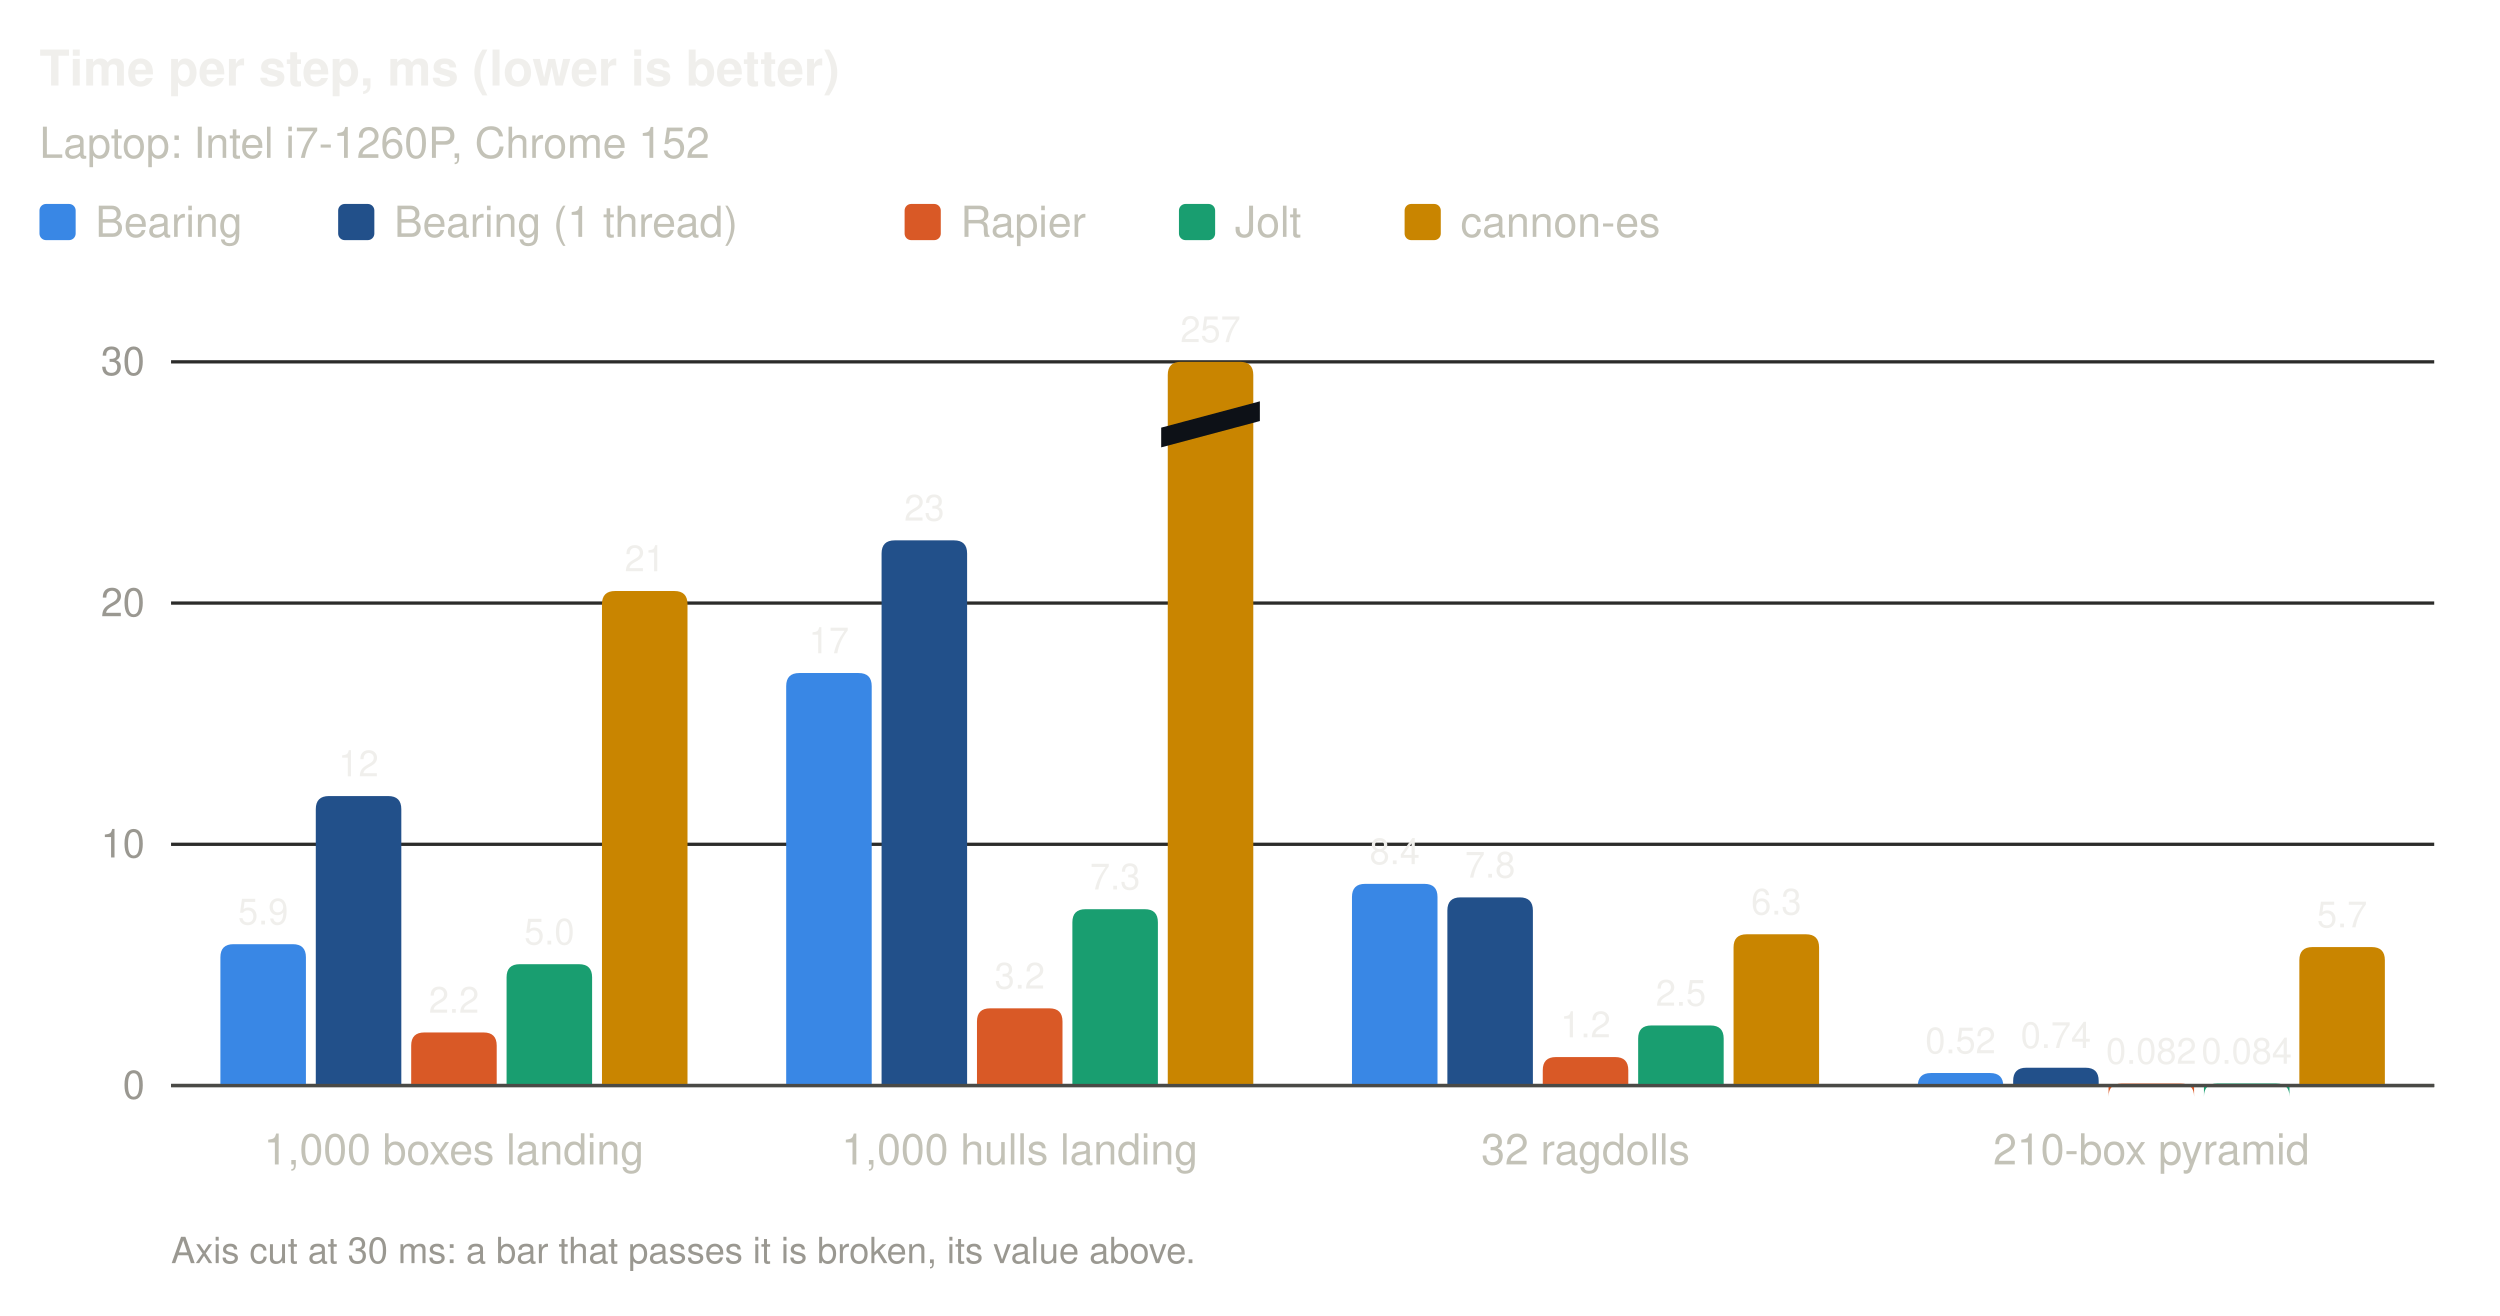
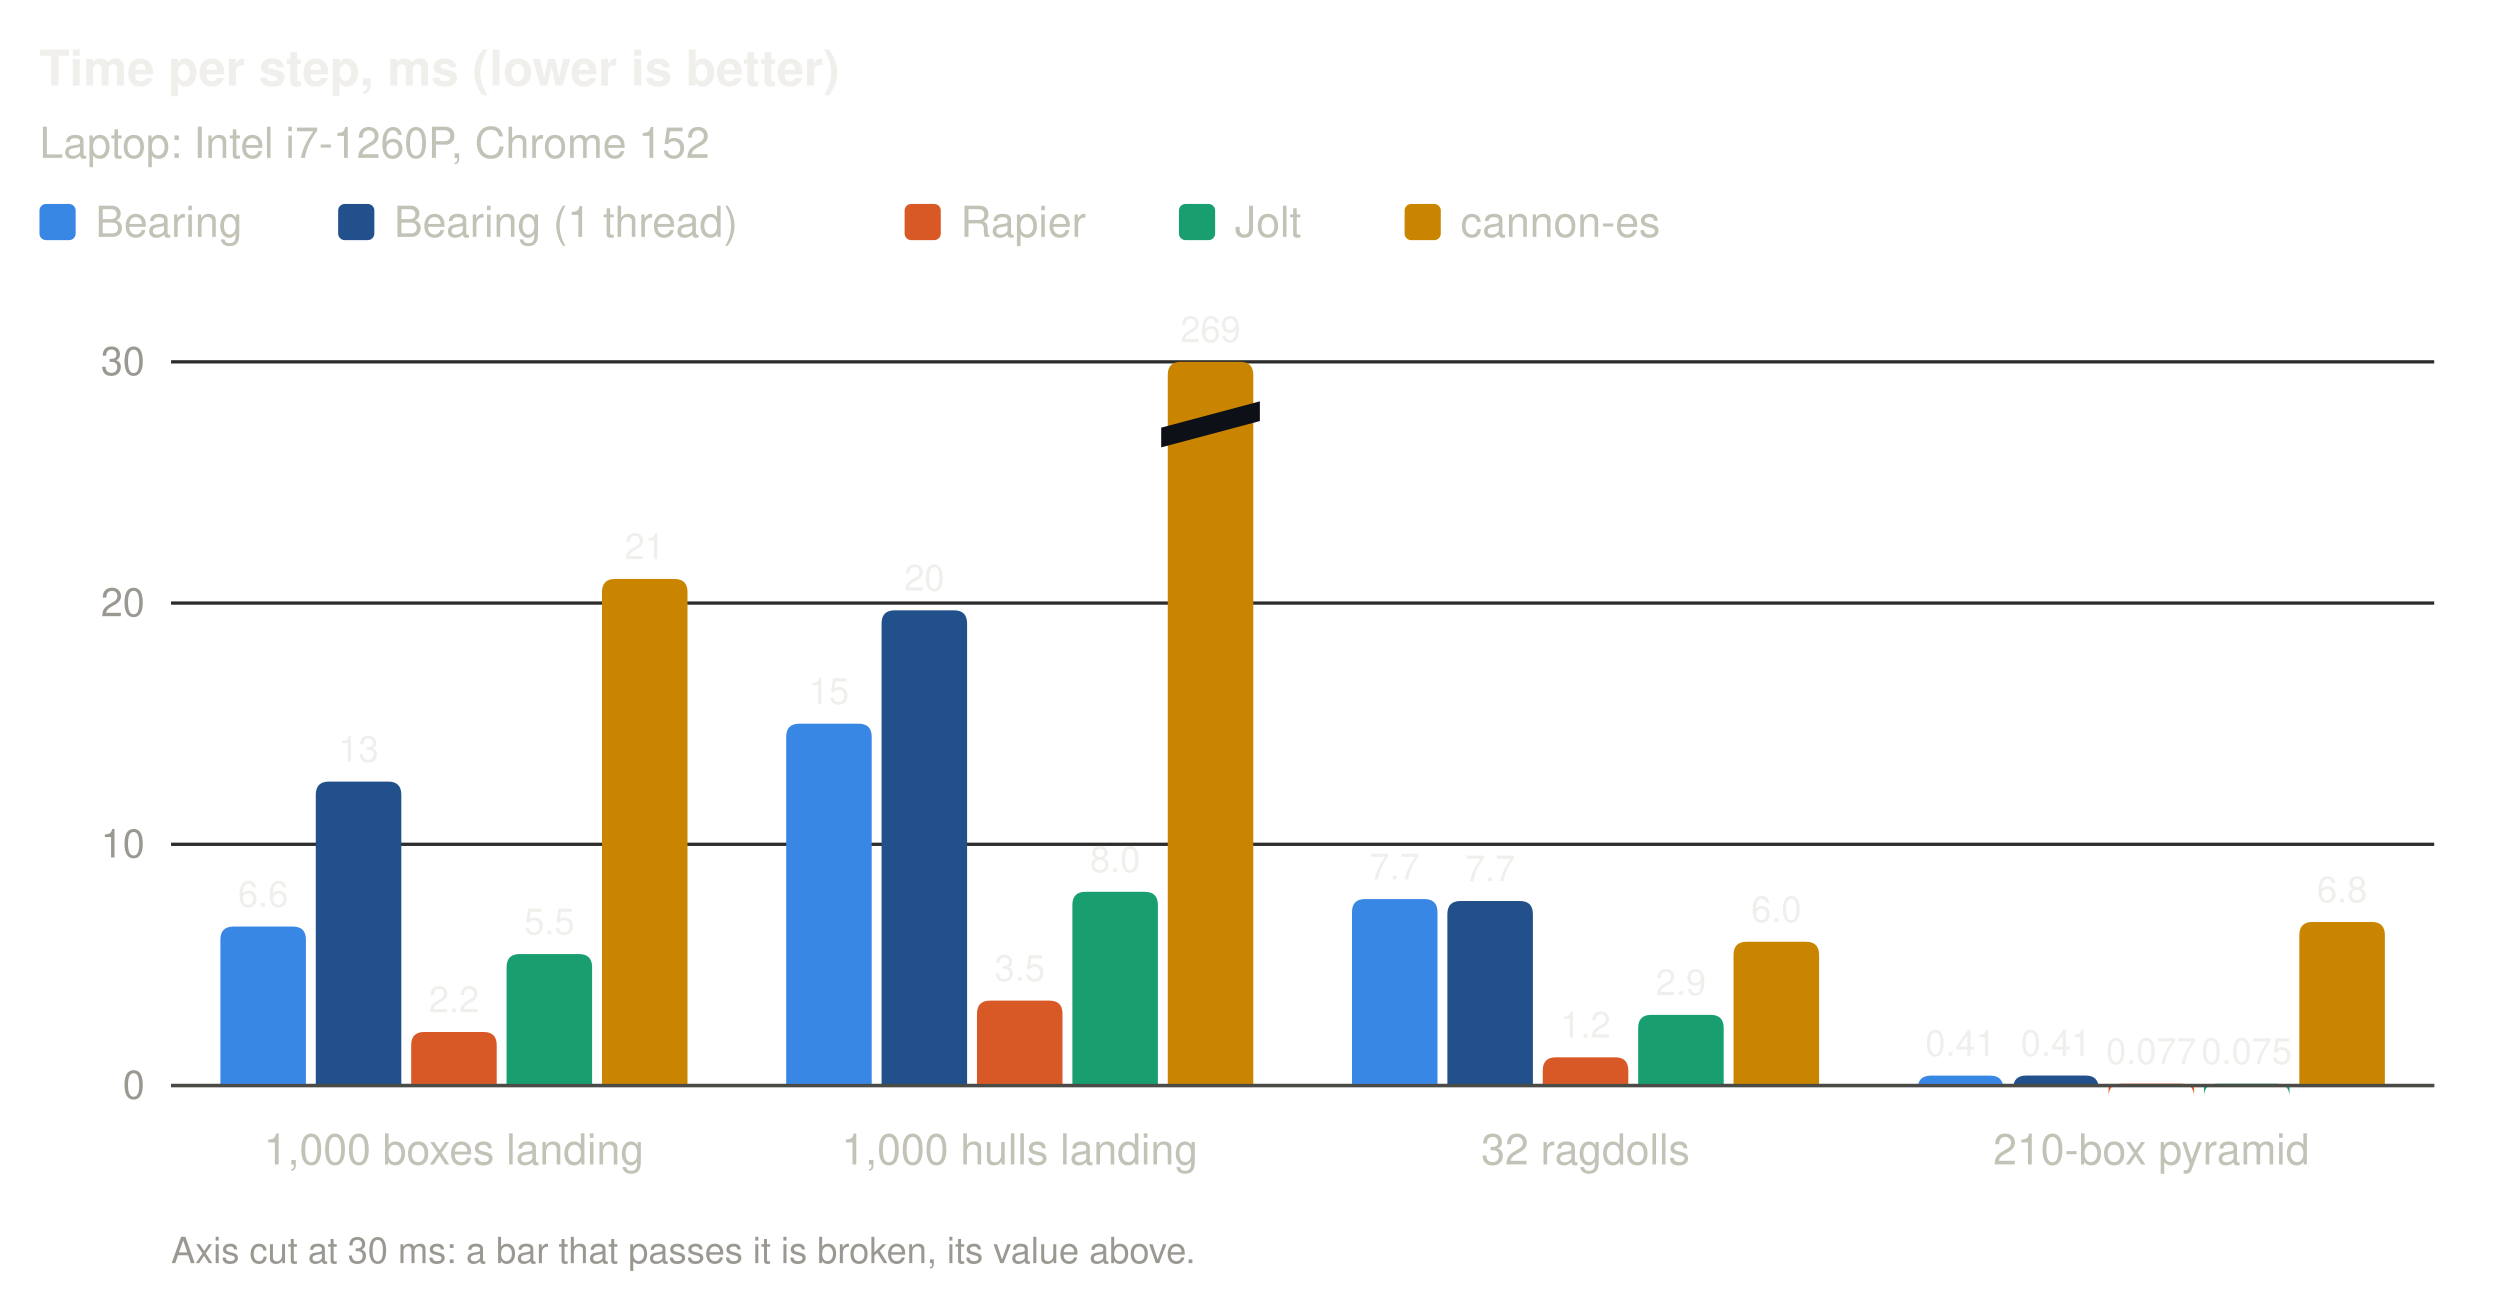
<svg xmlns="http://www.w3.org/2000/svg" viewBox="0 0 760 400" width="760" height="400" role="img" font-family="-apple-system, 'Segoe UI', Helvetica, Arial, sans-serif">
  <g>
    <text x="12" y="26" font-size="15" font-weight="600" fill="#f0efec">Time per step, ms (lower is better)</text>
    <text x="12" y="48" font-size="13" fill="#c3c2b7">Laptop: Intel i7-1260P, Chrome 152</text>
    <rect x="12" y="62" width="11" height="11" rx="2" fill="#3987e5" />
    <text x="29" y="72" font-size="13" fill="#c3c2b7">Bearing</text>
    <rect x="102.8" y="62" width="11" height="11" rx="2" fill="#22508a" />
    <text x="119.8" y="72" font-size="13" fill="#c3c2b7">Bearing (1 thread)</text>
    <rect x="275" y="62" width="11" height="11" rx="2" fill="#d95926" />
    <text x="292" y="72" font-size="13" fill="#c3c2b7">Rapier</text>
    <rect x="358.4" y="62" width="11" height="11" rx="2" fill="#199e70" />
    <text x="375.4" y="72" font-size="13" fill="#c3c2b7">Jolt</text>
    <rect x="427" y="62" width="11" height="11" rx="2" fill="#c98500" />
    <text x="444" y="72" font-size="13" fill="#c3c2b7">cannon-es</text>
    <line x1="52" x2="740" y1="330" y2="330" stroke="#2c2c2a" stroke-width="1" />
    <text x="44" y="334" font-size="12" text-anchor="end" fill="#9a9891">0</text>
    <line x1="52" x2="740" y1="256.667" y2="256.667" stroke="#2c2c2a" stroke-width="1" />
    <text x="44" y="260.667" font-size="12" text-anchor="end" fill="#9a9891">10</text>
    <line x1="52" x2="740" y1="183.333" y2="183.333" stroke="#2c2c2a" stroke-width="1" />
    <text x="44" y="187.333" font-size="12" text-anchor="end" fill="#9a9891">20</text>
    <line x1="52" x2="740" y1="110" y2="110" stroke="#2c2c2a" stroke-width="1" />
    <text x="44" y="114" font-size="12" text-anchor="end" fill="#9a9891">30</text>
-     <path d="M67,330 V291.027 q0,-4 4,-4 h18 q4,0 4,4 V330 Z" fill="#3987e5" />
-     <text x="80" y="281.027" font-size="11" text-anchor="middle" fill="#f0efec">5.9</text>
-     <path d="M96,330 V246 q0,-4 4,-4 h18 q4,0 4,4 V330 Z" fill="#22508a" />
-     <text x="109" y="236" font-size="11" text-anchor="middle" fill="#f0efec">12</text>
-     <path d="M125,330 V317.867 q0,-4 4,-4 h18 q4,0 4,4 V330 Z" fill="#d95926" />
-     <text x="138" y="307.867" font-size="11" text-anchor="middle" fill="#f0efec">2.2</text>
-     <path d="M154,330 V297.113 q0,-4 4,-4 h18 q4,0 4,4 V330 Z" fill="#199e70" />
-     <text x="167" y="287.113" font-size="11" text-anchor="middle" fill="#f0efec">5.0</text>
-     <path d="M183,330 V183.667 q0,-4 4,-4 h18 q4,0 4,4 V330 Z" fill="#c98500" />
-     <text x="196" y="173.667" font-size="11" text-anchor="middle" fill="#f0efec">21</text>
+     <path d="M67,330 V285.673 q0,-4 4,-4 h18 q4,0 4,4 V330 Z" fill="#3987e5" />
+     <text x="80" y="275.673" font-size="11" text-anchor="middle" fill="#f0efec">6.6</text>
+     <path d="M96,330 V241.6 q0,-4 4,-4 h18 q4,0 4,4 V330 Z" fill="#22508a" />
+     <text x="109" y="231.6" font-size="11" text-anchor="middle" fill="#f0efec">13</text>
+     <path d="M125,330 V317.72 q0,-4 4,-4 h18 q4,0 4,4 V330 Z" fill="#d95926" />
+     <text x="138" y="307.72" font-size="11" text-anchor="middle" fill="#f0efec">2.2</text>
+     <path d="M154,330 V294.033 q0,-4 4,-4 h18 q4,0 4,4 V330 Z" fill="#199e70" />
+     <text x="167" y="284.033" font-size="11" text-anchor="middle" fill="#f0efec">5.5</text>
+     <path d="M183,330 V180 q0,-4 4,-4 h18 q4,0 4,4 V330 Z" fill="#c98500" />
+     <text x="196" y="170" font-size="11" text-anchor="middle" fill="#f0efec">21</text>
    <text x="138" y="354" font-size="13" text-anchor="middle" fill="#c3c2b7">1,000 boxes landing</text>
-     <path d="M239,330 V208.6 q0,-4 4,-4 h18 q4,0 4,4 V330 Z" fill="#3987e5" />
-     <text x="252" y="198.6" font-size="11" text-anchor="middle" fill="#f0efec">17</text>
-     <path d="M268,330 V168.267 q0,-4 4,-4 h18 q4,0 4,4 V330 Z" fill="#22508a" />
-     <text x="281" y="158.267" font-size="11" text-anchor="middle" fill="#f0efec">23</text>
-     <path d="M297,330 V310.533 q0,-4 4,-4 h18 q4,0 4,4 V330 Z" fill="#d95926" />
-     <text x="310" y="300.533" font-size="11" text-anchor="middle" fill="#f0efec">3.2</text>
-     <path d="M326,330 V280.393 q0,-4 4,-4 h18 q4,0 4,4 V330 Z" fill="#199e70" />
-     <text x="339" y="270.393" font-size="11" text-anchor="middle" fill="#f0efec">7.3</text>
+     <path d="M239,330 V224 q0,-4 4,-4 h18 q4,0 4,4 V330 Z" fill="#3987e5" />
+     <text x="252" y="214" font-size="11" text-anchor="middle" fill="#f0efec">15</text>
+     <path d="M268,330 V189.533 q0,-4 4,-4 h18 q4,0 4,4 V330 Z" fill="#22508a" />
+     <text x="281" y="179.533" font-size="11" text-anchor="middle" fill="#f0efec">20</text>
+     <path d="M297,330 V308.187 q0,-4 4,-4 h18 q4,0 4,4 V330 Z" fill="#d95926" />
+     <text x="310" y="298.187" font-size="11" text-anchor="middle" fill="#f0efec">3.5</text>
+     <path d="M326,330 V275.113 q0,-4 4,-4 h18 q4,0 4,4 V330 Z" fill="#199e70" />
+     <text x="339" y="265.113" font-size="11" text-anchor="middle" fill="#f0efec">8.0</text>
    <path d="M355,330 V114 q0,-4 4,-4 h18 q4,0 4,4 V330 Z" fill="#c98500" />
    <path d="M353,130 l30,-8 v6 l-30,8 Z" fill="#0d1117" />
-     <text x="368" y="104" font-size="11" text-anchor="middle" fill="#f0efec">257</text>
+     <text x="368" y="104" font-size="11" text-anchor="middle" fill="#f0efec">269</text>
    <text x="310" y="354" font-size="13" text-anchor="middle" fill="#c3c2b7">1,000 hulls landing</text>
-     <path d="M411,330 V272.693 q0,-4 4,-4 h18 q4,0 4,4 V330 Z" fill="#3987e5" />
-     <text x="424" y="262.693" font-size="11" text-anchor="middle" fill="#f0efec">8.4</text>
-     <path d="M440,330 V276.8 q0,-4 4,-4 h18 q4,0 4,4 V330 Z" fill="#22508a" />
-     <text x="453" y="266.8" font-size="11" text-anchor="middle" fill="#f0efec">7.8</text>
-     <path d="M469,330 V325.347 q0,-4 4,-4 h18 q4,0 4,4 V330 Z" fill="#d95926" />
-     <text x="482" y="315.347" font-size="11" text-anchor="middle" fill="#f0efec">1.2</text>
-     <path d="M498,330 V315.74 q0,-4 4,-4 h18 q4,0 4,4 V330 Z" fill="#199e70" />
-     <text x="511" y="305.74" font-size="11" text-anchor="middle" fill="#f0efec">2.5</text>
-     <path d="M527,330 V288.02 q0,-4 4,-4 h18 q4,0 4,4 V330 Z" fill="#c98500" />
-     <text x="540" y="278.02" font-size="11" text-anchor="middle" fill="#f0efec">6.3</text>
+     <path d="M411,330 V277.313 q0,-4 4,-4 h18 q4,0 4,4 V330 Z" fill="#3987e5" />
+     <text x="424" y="267.313" font-size="11" text-anchor="middle" fill="#f0efec">7.7</text>
+     <path d="M440,330 V277.9 q0,-4 4,-4 h18 q4,0 4,4 V330 Z" fill="#22508a" />
+     <text x="453" y="267.9" font-size="11" text-anchor="middle" fill="#f0efec">7.7</text>
+     <path d="M469,330 V325.42 q0,-4 4,-4 h18 q4,0 4,4 V330 Z" fill="#d95926" />
+     <text x="482" y="315.42" font-size="11" text-anchor="middle" fill="#f0efec">1.2</text>
+     <path d="M498,330 V312.513 q0,-4 4,-4 h18 q4,0 4,4 V330 Z" fill="#199e70" />
+     <text x="511" y="302.513" font-size="11" text-anchor="middle" fill="#f0efec">2.9</text>
+     <path d="M527,330 V290.293 q0,-4 4,-4 h18 q4,0 4,4 V330 Z" fill="#c98500" />
+     <text x="540" y="280.293" font-size="11" text-anchor="middle" fill="#f0efec">6.0</text>
    <text x="482" y="354" font-size="13" text-anchor="middle" fill="#c3c2b7">32 ragdolls</text>
-     <path d="M583,330 V330.201 q0,-4 4,-4 h18 q4,0 4,4 V330 Z" fill="#3987e5" />
-     <text x="596" y="320.201" font-size="11" text-anchor="middle" fill="#f0efec">0.52</text>
-     <path d="M612,330 V328.588 q0,-4 4,-4 h18 q4,0 4,4 V330 Z" fill="#22508a" />
-     <text x="625" y="318.588" font-size="11" text-anchor="middle" fill="#f0efec">0.74</text>
-     <path d="M641,330 V333.396 q0,-4 4,-4 h18 q4,0 4,4 V330 Z" fill="#d95926" />
-     <text x="654" y="323.396" font-size="11" text-anchor="middle" fill="#f0efec">0.082</text>
-     <path d="M670,330 V333.382 q0,-4 4,-4 h18 q4,0 4,4 V330 Z" fill="#199e70" />
-     <text x="683" y="323.382" font-size="11" text-anchor="middle" fill="#f0efec">0.084</text>
-     <path d="M699,330 V291.907 q0,-4 4,-4 h18 q4,0 4,4 V330 Z" fill="#c98500" />
-     <text x="712" y="281.907" font-size="11" text-anchor="middle" fill="#f0efec">5.7</text>
+     <path d="M583,330 V330.986 q0,-4 4,-4 h18 q4,0 4,4 V330 Z" fill="#3987e5" />
+     <text x="596" y="320.986" font-size="11" text-anchor="middle" fill="#f0efec">0.41</text>
+     <path d="M612,330 V330.957 q0,-4 4,-4 h18 q4,0 4,4 V330 Z" fill="#22508a" />
+     <text x="625" y="320.957" font-size="11" text-anchor="middle" fill="#f0efec">0.41</text>
+     <path d="M641,330 V333.438 q0,-4 4,-4 h18 q4,0 4,4 V330 Z" fill="#d95926" />
+     <text x="654" y="323.438" font-size="11" text-anchor="middle" fill="#f0efec">0.077</text>
+     <path d="M670,330 V333.453 q0,-4 4,-4 h18 q4,0 4,4 V330 Z" fill="#199e70" />
+     <text x="683" y="323.453" font-size="11" text-anchor="middle" fill="#f0efec">0.075</text>
+     <path d="M699,330 V284.28 q0,-4 4,-4 h18 q4,0 4,4 V330 Z" fill="#c98500" />
+     <text x="712" y="274.28" font-size="11" text-anchor="middle" fill="#f0efec">6.8</text>
    <text x="654" y="354" font-size="13" text-anchor="middle" fill="#c3c2b7">210-box pyramid</text>
    <line x1="52" x2="740" y1="330" y2="330" stroke="#4a4a46" stroke-width="1" />
    <text x="52" y="384" font-size="11" fill="#9a9891">Axis cut at 30 ms: a bar that passes it is broken, its value above.</text>
  </g>
</svg>
